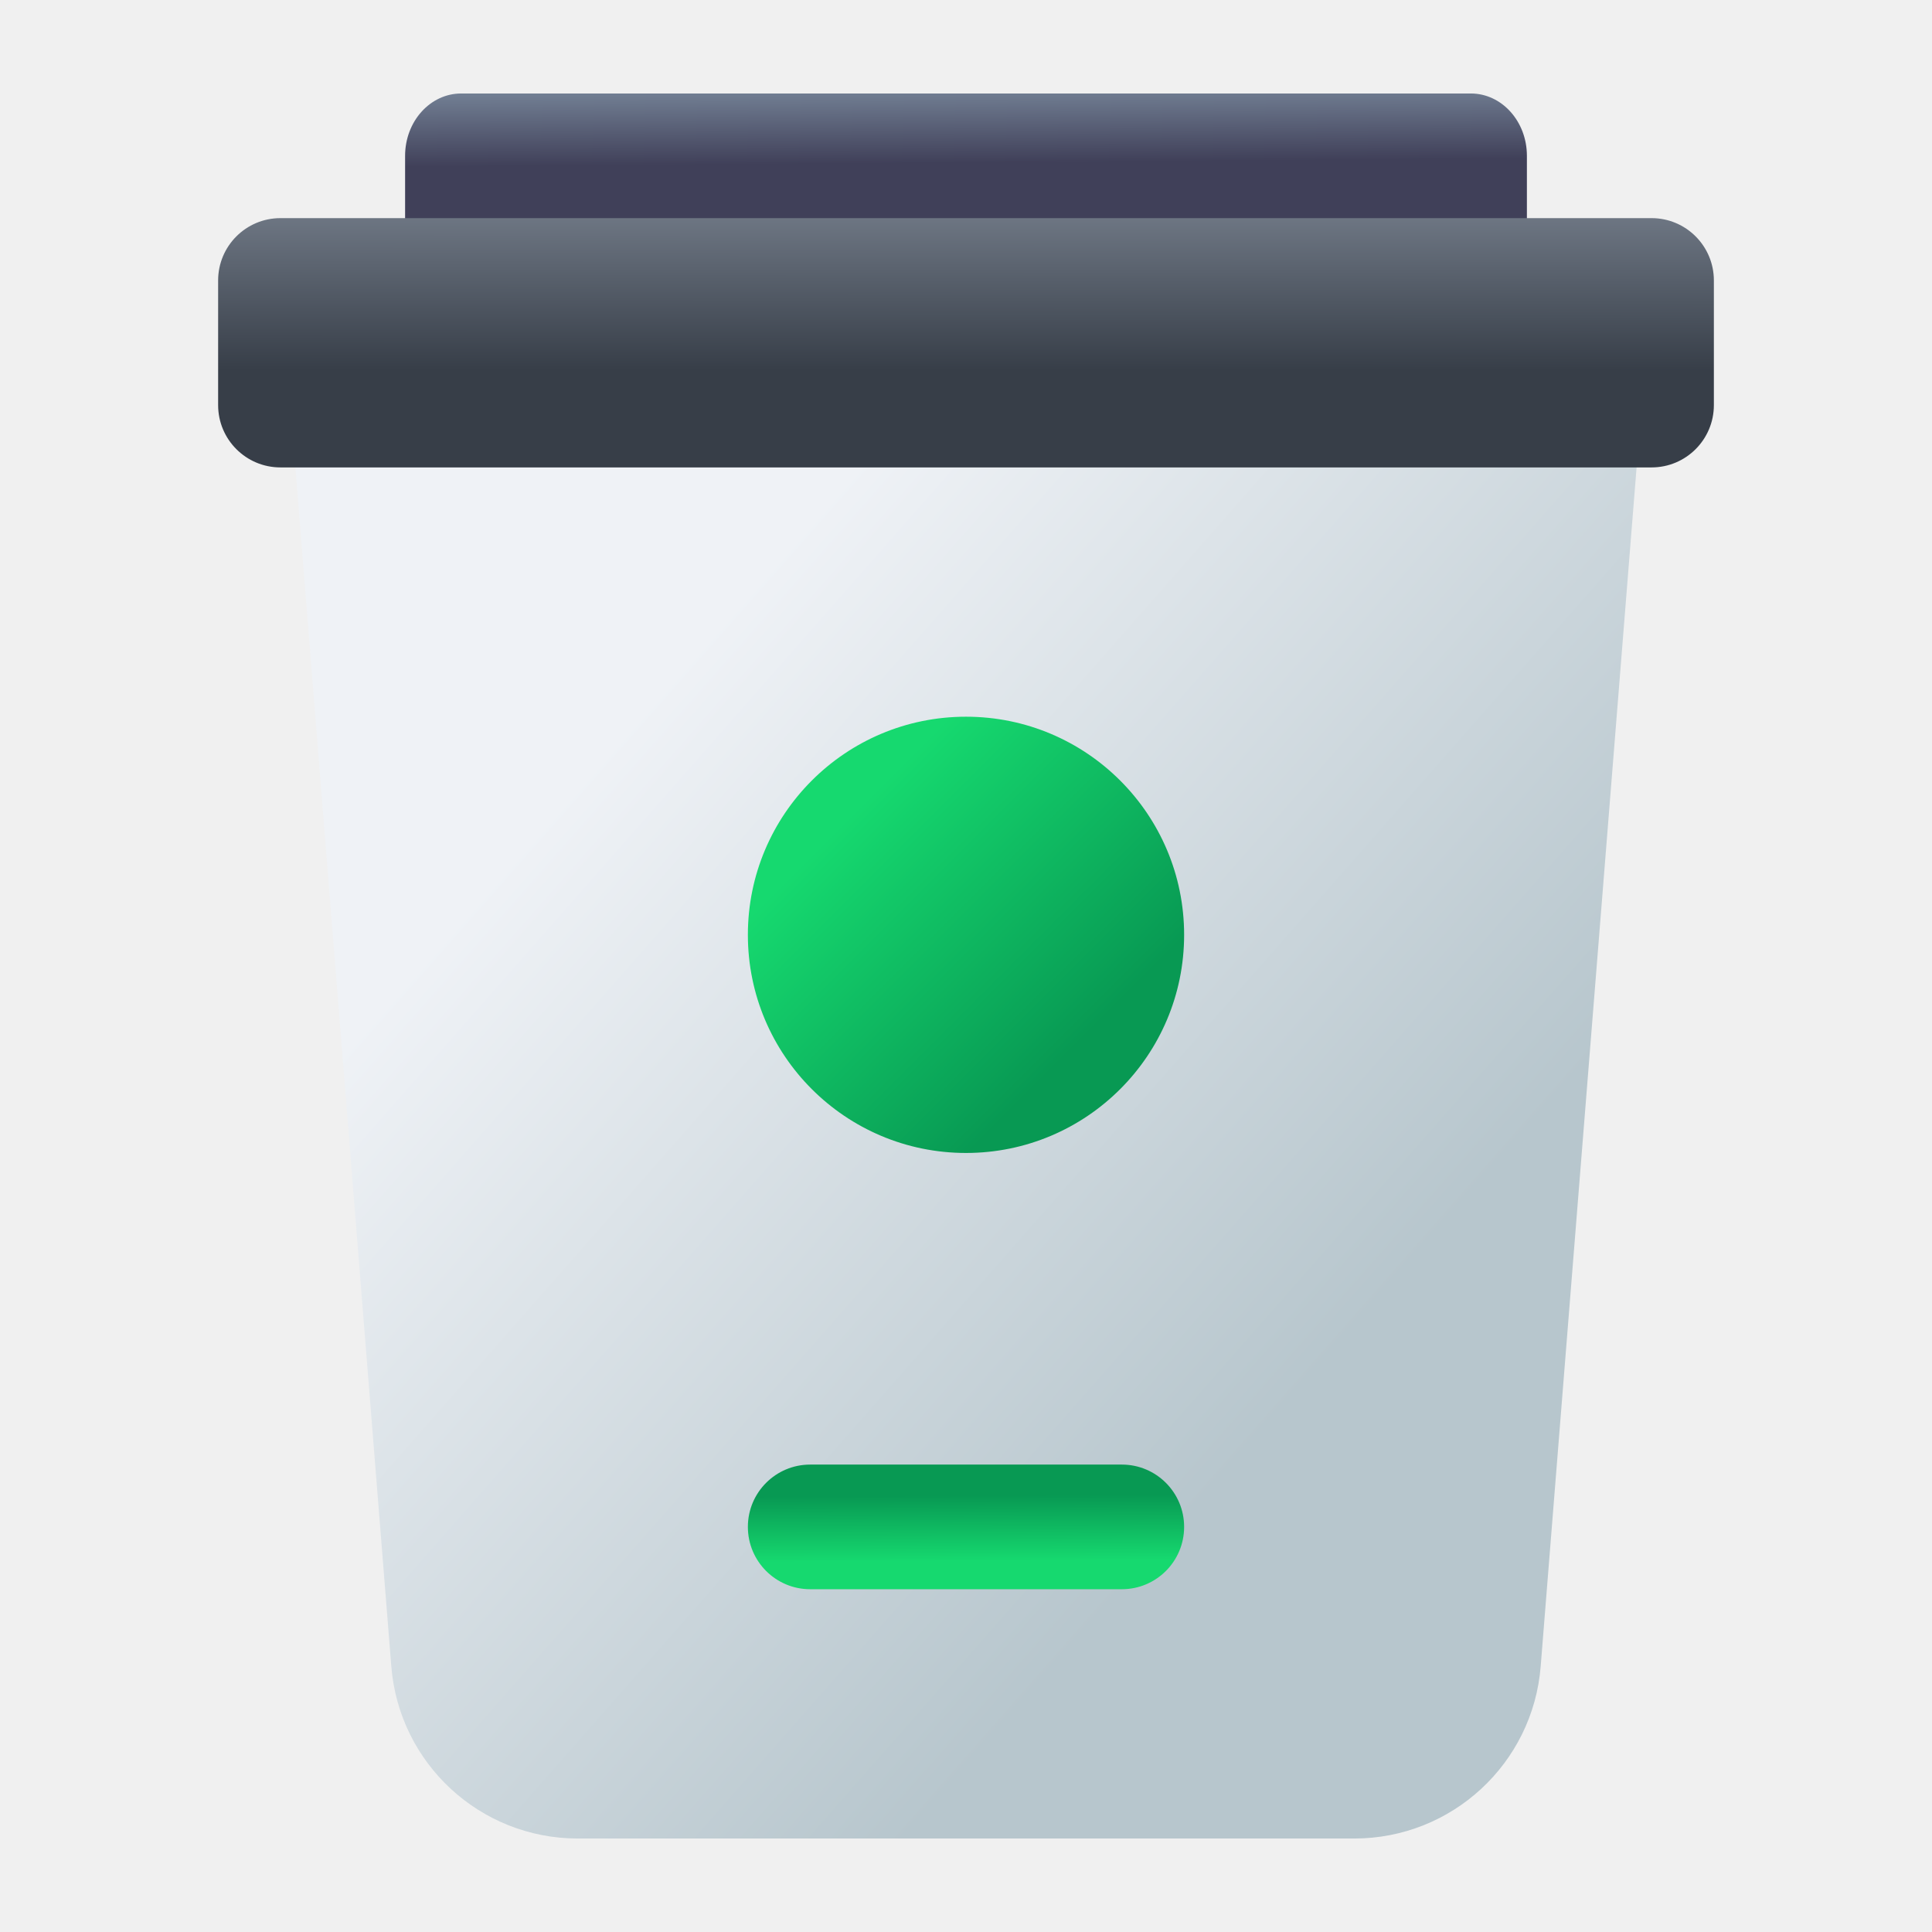
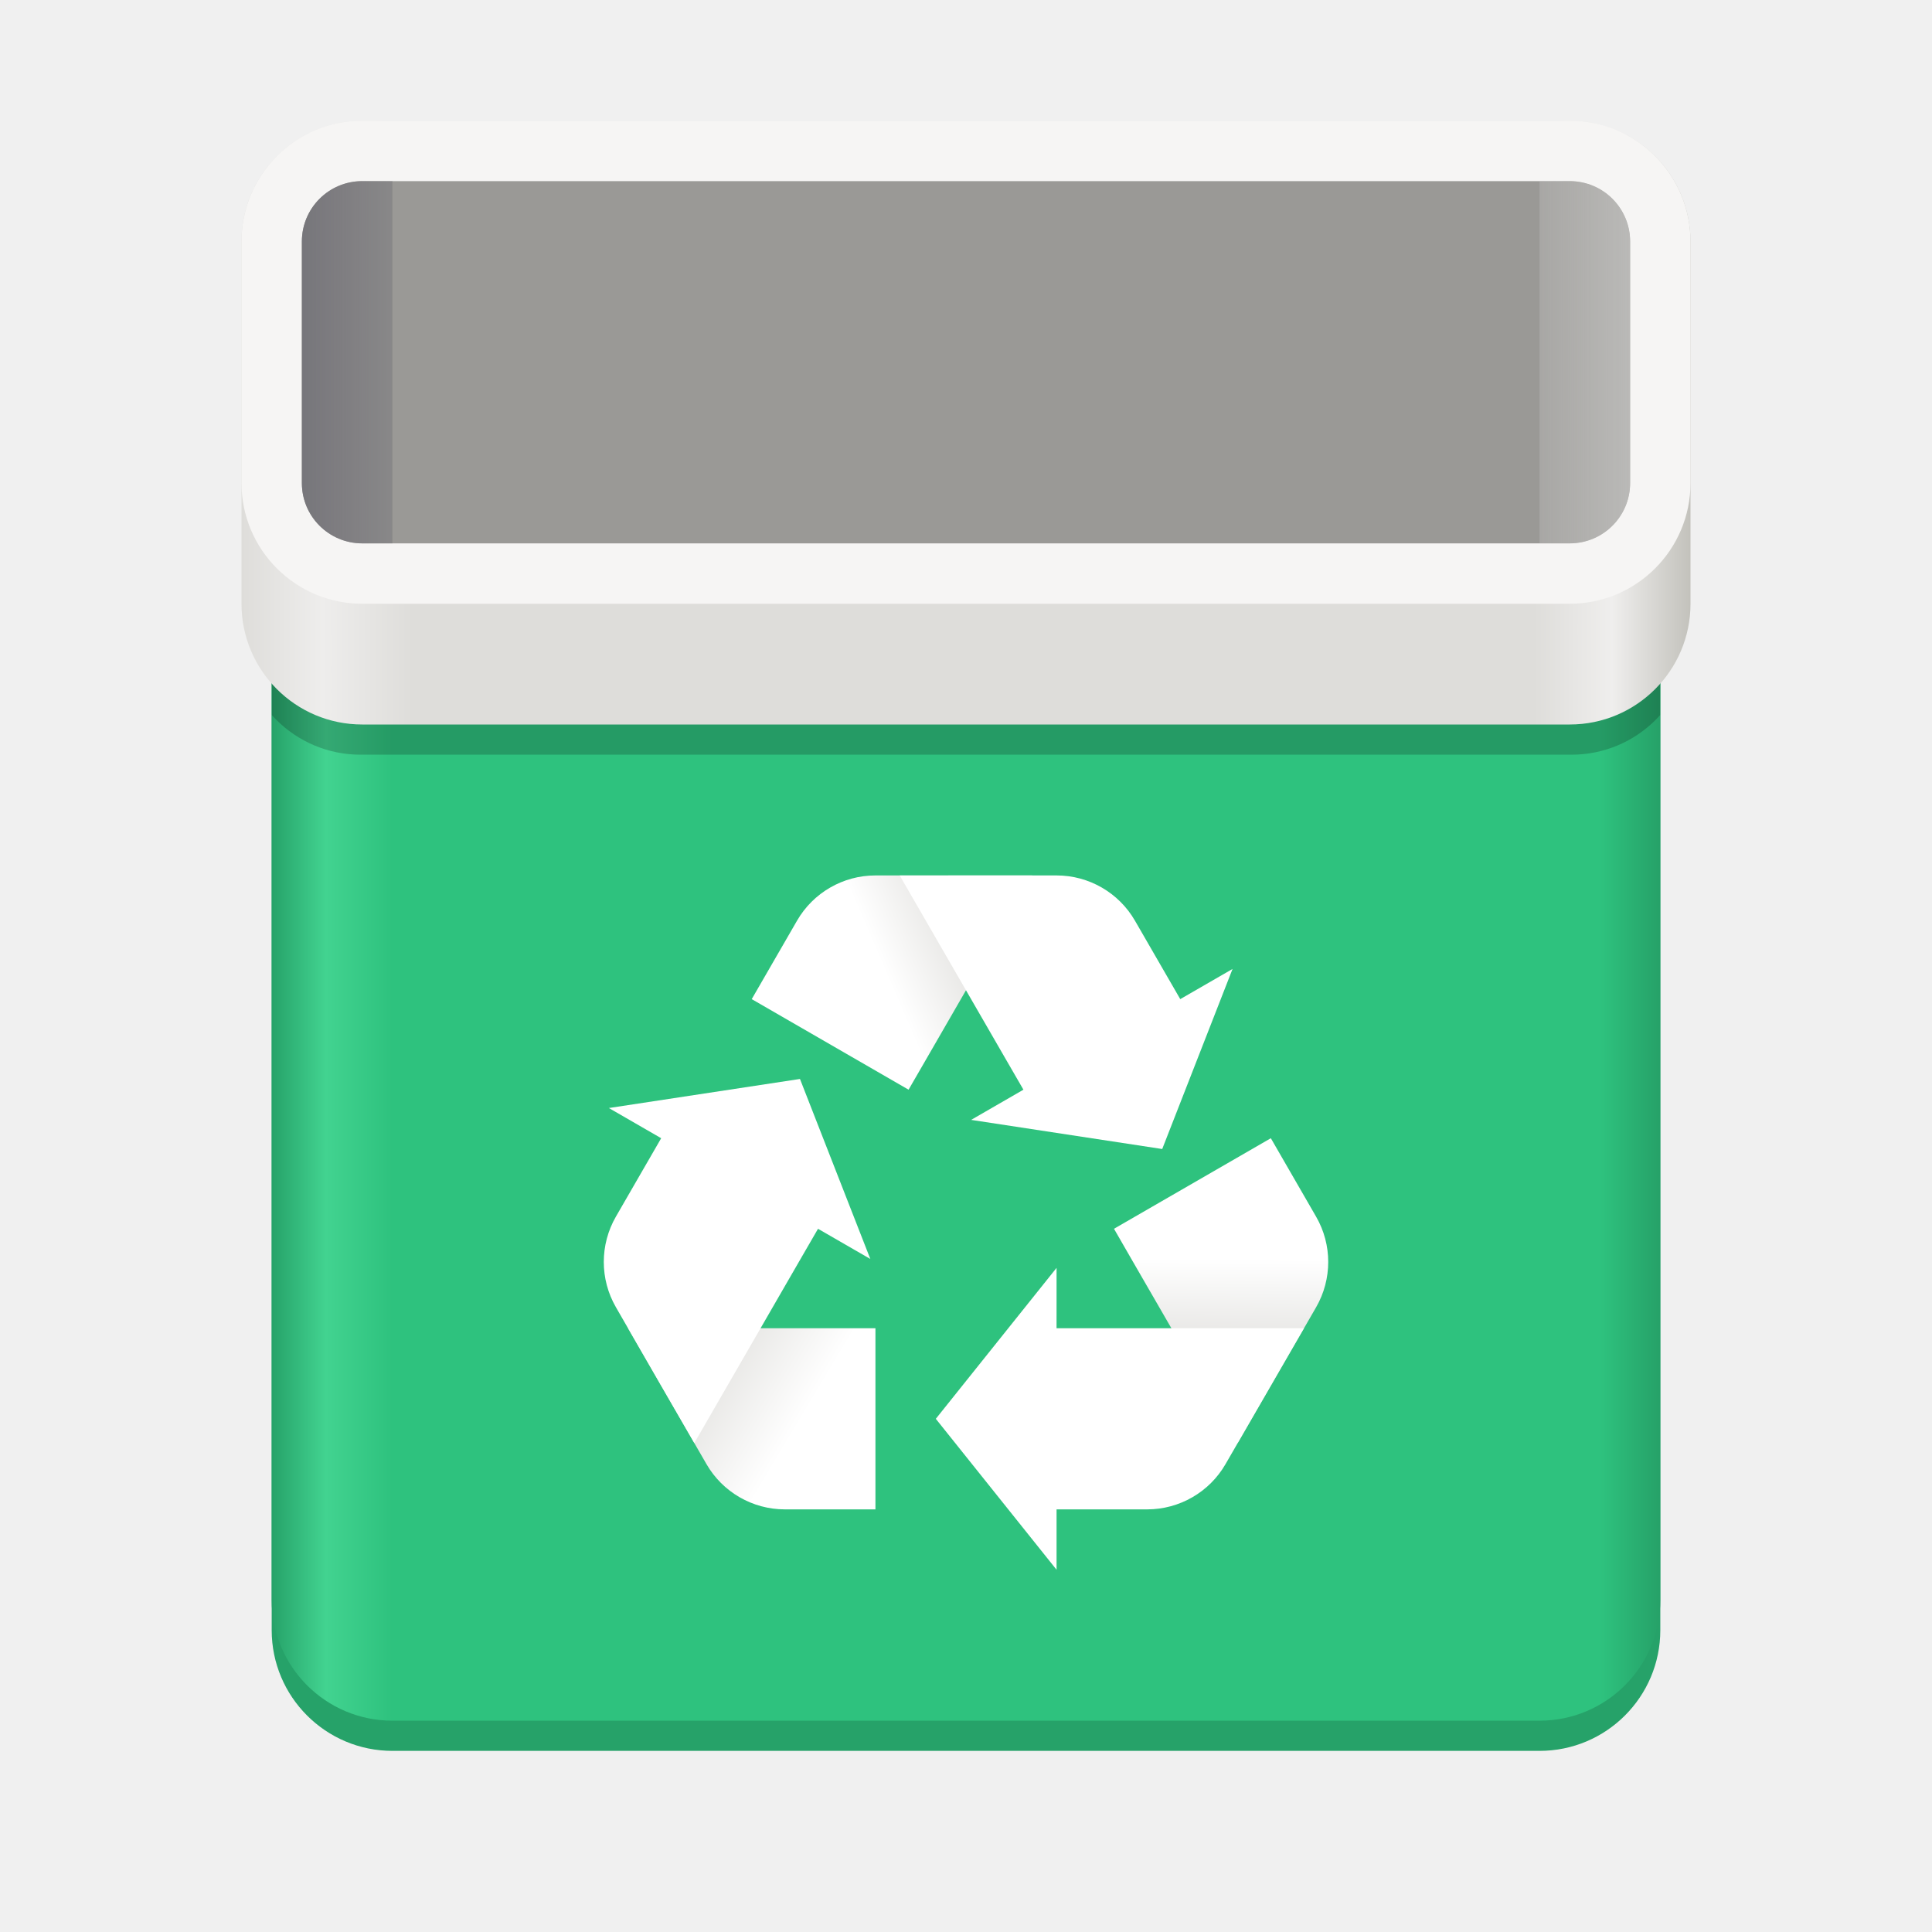
- <svg xmlns="http://www.w3.org/2000/svg" xmlns:xlink="http://www.w3.org/1999/xlink" width="62" height="62" viewBox="0 0 62 62" version="1.1" id="svg1">
-   <defs id="defs1">
-     <radialGradient id="paint664_radial_890_11" cx="0" cy="0" r="1" gradientUnits="userSpaceOnUse" gradientTransform="matrix(-16.0001,-9.999913,9.999913,-16.0001,583,171)">
-       <stop offset="0.421" stop-color="#B7C6CD" id="stop2071" />
-       <stop offset="1" stop-color="#EFF2F6" id="stop2072" />
-     </radialGradient>
-     <linearGradient id="paint665_linear_890_11" x1="605" y1="180" x2="601.466" y2="162.723" gradientUnits="userSpaceOnUse">
-       <stop stop-color="#5200FF" id="stop2073" />
-       <stop offset="1" stop-color="#0085FF" id="stop2074" />
-     </linearGradient>
-     <linearGradient id="paint666_linear_890_11" x1="567" y1="181" x2="562.118" y2="174.183" gradientUnits="userSpaceOnUse">
-       <stop stop-color="#5200FF" id="stop2075" />
-       <stop offset="0.67" stop-color="#0085FF" id="stop2076" />
-     </linearGradient>
-     <linearGradient id="paint667_linear_890_11" x1="605" y1="180" x2="597.32" y2="174.24" gradientUnits="userSpaceOnUse">
-       <stop stop-color="#5200FF" id="stop2077" />
-       <stop offset="1" stop-color="#0085FF" id="stop2078" />
-     </linearGradient>
-     <linearGradient id="paint668_linear_890_11" x1="567" y1="180" x2="561.24" y2="172.32" gradientUnits="userSpaceOnUse">
-       <stop stop-color="#5200FF" id="stop2079" />
-       <stop offset="1" stop-color="#0085FF" id="stop2080" />
-     </linearGradient>
-     <linearGradient id="paint669_linear_890_11" x1="607" y1="179" x2="602.506" y2="171.809" gradientUnits="userSpaceOnUse">
-       <stop stop-color="#5200FF" id="stop2081" />
-       <stop offset="1" stop-color="#0085FF" id="stop2082" />
-     </linearGradient>
-     <linearGradient id="paint670_linear_890_11" x1="607" y1="217" x2="568.826" y2="170.016" gradientUnits="userSpaceOnUse">
-       <stop stop-color="#5200FF" id="stop2083" />
-       <stop offset="1" stop-color="#0085FF" id="stop2084" />
-     </linearGradient>
-     <radialGradient id="paint671_radial_890_11" cx="0" cy="0" r="1" gradientUnits="userSpaceOnUse" gradientTransform="matrix(0,20,-16,0,583,187)">
-       <stop offset="0.87" stop-color="#EFF2F6" id="stop2085" />
-       <stop offset="1" stop-color="#B7C6CD" id="stop2086" />
-     </radialGradient>
-     <linearGradient id="paint65_linear_890_11" x1="83" y1="975" x2="83" y2="1017" gradientUnits="userSpaceOnUse" gradientTransform="matrix(1.318182,0,0,1.333333,-78.40909,-1297)">
-       <stop stop-color="#EFF2F6" id="stop872" offset="0" style="stop-color:#51697b;stop-opacity:1;" />
-       <stop offset="1" stop-color="#B7C6CD" id="stop873" style="stop-color:#3d4f5c;stop-opacity:1;" />
-     </linearGradient>
-     <linearGradient id="paint574_linear_890_11" x1="711" y1="309" x2="710.431" y2="301.041" gradientUnits="userSpaceOnUse" gradientTransform="matrix(1.034485,0,0,1,-675.5192,-259.7)">
-       <stop stop-color="#2E2E41" id="stop1891" />
-       <stop offset="1" stop-color="#566C80" id="stop1892" />
-     </linearGradient>
-     <linearGradient id="paint575_linear_890_11" x1="711" y1="281" x2="710.431" y2="273.041" gradientUnits="userSpaceOnUse" gradientTransform="matrix(1.034485,0,0,1,-675.5192,-264.1861)">
-       <stop stop-color="#2E2E41" id="stop1893" />
-       <stop offset="1" stop-color="#566C80" id="stop1894" />
-     </linearGradient>
-     <linearGradient id="paint232_linear_890_11" x1="783" y1="661" x2="783" y2="665" gradientUnits="userSpaceOnUse">
-       <stop stop-color="#EFF2F6" id="stop1206" />
-       <stop offset="1" stop-color="#B7C6CD" id="stop1207" />
-     </linearGradient>
-     <linearGradient id="paint233_linear_890_11" x1="761" y1="665" x2="812.283" y2="708.393" gradientUnits="userSpaceOnUse">
-       <stop offset="0.236" stop-color="#EFF2F6" id="stop1208" />
-       <stop offset="0.677" stop-color="#B7C6CD" id="stop1209" />
-     </linearGradient>
-     <linearGradient id="paint234_linear_890_11" x1="755" y1="665" x2="757.24" y2="680.68" gradientUnits="userSpaceOnUse">
-       <stop stop-color="#EFF2F6" id="stop1210" />
-       <stop offset="0.704" stop-color="#B7C6CD" id="stop1211" />
-     </linearGradient>
-     <linearGradient id="paint235_linear_890_11" x1="795" y1="707" x2="769.083" y2="683.077" gradientUnits="userSpaceOnUse">
-       <stop offset="0.093" stop-color="#5200FF" id="stop1212" />
-       <stop offset="0.563" stop-color="#0085FF" id="stop1213" />
-     </linearGradient>
-     <linearGradient id="paint237_linear_890_11" x1="755" y1="665" x2="757.24" y2="680.68" gradientUnits="userSpaceOnUse">
-       <stop offset="0.192" stop-color="#EFF2F6" id="stop1216" />
-       <stop offset="0.772" stop-color="#B7C6CD" id="stop1217" />
-     </linearGradient>
-     <linearGradient id="paint251_linear_890_11" x1="501" y1="665" x2="500.959" y2="659.517" gradientUnits="userSpaceOnUse">
-       <stop offset="0.349" stop-color="#2E2E41" id="stop1244" style="stop-color:#404059;stop-opacity:1;" />
-       <stop offset="1" stop-color="#566C80" id="stop1245" style="stop-color:#8ca0b2;stop-opacity:1;" />
-     </linearGradient>
-     <linearGradient id="paint252_linear_890_11" x1="461" y1="667" x2="510.594" y2="710.643" gradientUnits="userSpaceOnUse">
-       <stop offset="0.269" stop-color="#EFF2F6" id="stop1246" />
-       <stop offset="0.729" stop-color="#B7C6CD" id="stop1247" />
-     </linearGradient>
-     <linearGradient id="paint253_linear_890_11" x1="483" y1="705" x2="483.093" y2="711.791" gradientUnits="userSpaceOnUse" xlink:href="#paint255_linear_890_11">
-       <stop stop-color="white" id="stop1248" style="stop-color:#00aa44;stop-opacity:1" />
-       <stop offset="0.705" stop-color="#E6E6E6" id="stop1249" style="stop-color:#80ffb3;stop-opacity:1" />
-     </linearGradient>
-     <linearGradient id="paint254_linear_890_11" x1="507.093" y1="675.977" x2="507.103" y2="661.247" gradientUnits="userSpaceOnUse">
-       <stop offset="0.412" stop-color="#2E2E41" id="stop1250" style="stop-color:#373e48;stop-opacity:1" />
-       <stop offset="1" stop-color="#566C80" id="stop1251" style="stop-color:#96a0af;stop-opacity:1;" />
-     </linearGradient>
-     <linearGradient id="paint255_linear_890_11" x1="490" y1="695" x2="476" y2="681" gradientUnits="userSpaceOnUse">
-       <stop offset="0.246" stop-color="#089953" id="stop1252" />
-       <stop offset="0.77" stop-color="#16D96F" id="stop1253" />
-     </linearGradient>
-     <linearGradient xlink:href="#paint255_linear_890_11" id="linearGradient2" x1="485.047" y1="705" x2="485.069" y2="709" gradientUnits="userSpaceOnUse" />
-   </defs>
-   <g id="layer1">
-     <g id="g2275" transform="translate(-452,-658)">
-       <path d="m 465,663 c 0,-1.105 0.806,-2 1.8,-2 h 32.4 c 0.994,0 1.8,0.895 1.8,2 v 4 h -36 z" id="path246" style="fill:url(#paint251_linear_890_11)" />
-       <path d="m 461,667 h 44 l -3.558,44.478 c -0.25,3.119 -2.853,5.522 -5.981,5.522 h -24.922 c -3.128,0 -5.731,-2.403 -5.981,-5.522 z" id="path247" style="fill:url(#paint252_linear_890_11)" />
-       <path d="m 490,707 c 0,-1.105 -0.895,-2 -2,-2 h -10 c -1.105,0 -2,0.895 -2,2 0,1.105 0.895,2 2,2 h 10 c 1.105,0 2,-0.895 2,-2 z" id="path248" style="fill:url(#linearGradient2)" />
-       <path d="m 459,667 c 0,-1.105 0.895,-2 2,-2 h 44 c 1.105,0 2,0.895 2,2 v 4 c 0,1.105 -0.895,2 -2,2 h -44 c -1.105,0 -2,-0.895 -2,-2 z" id="path249" style="fill:url(#paint254_linear_890_11)" />
-       <circle cx="483" cy="688" r="7" id="circle249" style="fill:url(#paint255_linear_890_11)" />
+ <svg xmlns="http://www.w3.org/2000/svg" xmlns:xlink="http://www.w3.org/1999/xlink" height="128px" viewBox="0 0 128 128" width="128px">
+   <linearGradient id="a" gradientUnits="userSpaceOnUse" x1="18" x2="110" y1="71" y2="71">
+     <stop offset="0" stop-color="#26a269" />
+     <stop offset="0.039" stop-color="#42d390" />
+     <stop offset="0.087" stop-color="#2ec27e" />
+     <stop offset="0.957" stop-color="#2ec27e" />
+     <stop offset="1" stop-color="#26a168" />
+   </linearGradient>
+   <clipPath id="b">
+     <path d="m 18 32 h 92 v 82 h -92 z m 0 0" />
+   </clipPath>
+   <clipPath id="c">
+     <path d="m 26.656 32 h 74.688 c 4.781 0 8.656 3.875 8.656 8.656 v 64.688 c 0 4.781 -3.875 8.656 -8.656 8.656 h -74.688 c -4.781 0 -8.656 -3.875 -8.656 -8.656 v -64.688 c 0 -4.781 3.875 -8.656 8.656 -8.656 z m 0 0" />
+   </clipPath>
+   <filter id="d" height="100%" width="100%" x="0%" y="0%">
+     <feColorMatrix in="SourceGraphic" type="matrix" values="0 0 0 0 1 0 0 0 0 1 0 0 0 0 1 0 0 0 1 0" />
+   </filter>
+   <mask id="e">
+     <g filter="url(#d)">
+       <rect fill-opacity="0.2" height="128" width="128" />
+     </g>
+   </mask>
+   <clipPath id="f">
+     <rect height="152" width="192" />
+   </clipPath>
+   <linearGradient id="g" gradientTransform="matrix(1.043478 0 0 0.909091 -6.95654 -159.2727)" gradientUnits="userSpaceOnUse" x1="22" x2="114" y1="206" y2="206">
+     <stop offset="0" stop-color="#deddda" />
+     <stop offset="0.056" stop-color="#eeedec" />
+     <stop offset="0.118" stop-color="#deddda" />
+     <stop offset="0.892" stop-color="#deddda" />
+     <stop offset="0.946" stop-color="#efeeed" />
+     <stop offset="1" stop-color="#c3c2bc" />
+   </linearGradient>
+   <clipPath id="h">
+     <path d="m 20 12 h 6 v 24 h -6 z m 0 0" />
+   </clipPath>
+   <clipPath id="i">
+     <path d="m 24 12 h 80 c 2.211 0 4 1.789 4 4 v 16 c 0 2.211 -1.789 4 -4 4 h -80 c -2.211 0 -4 -1.789 -4 -4 v -16 c 0 -2.211 1.789 -4 4 -4 z m 0 0" />
+   </clipPath>
+   <linearGradient id="j" gradientTransform="matrix(1.043478 0 0 0.873303 -46.69568 -45.01706)" gradientUnits="userSpaceOnUse" x1="63.917" x2="75.417" y1="79.03" y2="79.03">
+     <stop offset="0" stop-color="#77767b" />
+     <stop offset="1" stop-color="#77767b" stop-opacity="0" />
+   </linearGradient>
+   <clipPath id="k">
+     <path d="m 20 12 h 88 v 24 h -88 z m 0 0" />
+   </clipPath>
+   <clipPath id="l">
+     <path d="m 24 12 h 80 c 2.211 0 4 1.789 4 4 v 16 c 0 2.211 -1.789 4 -4 4 h -80 c -2.211 0 -4 -1.789 -4 -4 v -16 c 0 -2.211 1.789 -4 4 -4 z m 0 0" />
+   </clipPath>
+   <mask id="m">
+     <g filter="url(#d)">
+       <rect fill-opacity="0.317" height="128" width="128" />
+     </g>
+   </mask>
+   <linearGradient id="n" gradientTransform="matrix(-1.043478 0 0 0.873303 182.6957 -29.01706)" gradientUnits="userSpaceOnUse" x1="63.917" x2="75.417" y1="76.74" y2="76.74">
+     <stop offset="0" stop-color="#ffffff" />
+     <stop offset="1" stop-color="#e8e7e8" stop-opacity="0" />
+   </linearGradient>
+   <clipPath id="o">
+     <rect height="152" width="192" />
+   </clipPath>
+   <linearGradient id="p" gradientUnits="userSpaceOnUse">
+     <stop offset="0" stop-color="#deddda" />
+     <stop offset="1" stop-color="#ffffff" />
+   </linearGradient>
+   <linearGradient id="q" x1="80.429" x2="80.499" xlink:href="#p" y1="90.759" y2="83.384" />
+   <linearGradient id="r" x1="45.609" x2="53.124" xlink:href="#p" y1="89.5" y2="94" />
+   <linearGradient id="s" x1="64.374" x2="57.932" xlink:href="#p" y1="60" y2="62.778" />
+   <path d="m 26 34 h 76 c 4.418 0 8 3.582 8 8 v 66 c 0 4.418 -3.582 8 -8 8 h -76 c -4.418 0 -8 -3.582 -8 -8 v -66 c 0 -4.418 3.582 -8 8 -8 z m 0 0" fill="#26a269" />
+   <path d="m 26 30 h 76 c 4.418 0 8 3.582 8 8 v 68 c 0 4.418 -3.582 8 -8 8 h -76 c -4.418 0 -8 -3.582 -8 -8 v -68 c 0 -4.418 3.582 -8 8 -8 z m 0 0" fill="url(#a)" />
+   <g clip-path="url(#b)">
+     <g clip-path="url(#c)">
+       <g clip-path="url(#f)" mask="url(#e)" transform="matrix(1 0 0 1 -8 -16)">
+         <path d="m 31.883 26 h 80.234 c 4.355 0 7.883 3.527 7.883 7.883 v 24.234 c 0 4.355 -3.527 7.883 -7.883 7.883 h -80.234 c -4.355 0 -7.883 -3.527 -7.883 -7.883 v -24.234 c 0 -4.355 3.527 -7.883 7.883 -7.883 z m 0 0" />
+       </g>
    </g>
  </g>
+   <path d="m 24 8 h 80 c 4.418 0 8 3.582 8 8 v 24 c 0 4.418 -3.582 8 -8 8 h -80 c -4.418 0 -8 -3.582 -8 -8 v -24 c 0 -4.418 3.582 -8 8 -8 z m 0 0" fill="url(#g)" />
+   <path d="m 24 8 h 80 c 4.418 0 8 3.582 8 8 v 16 c 0 4.418 -3.582 8 -8 8 h -80 c -4.418 0 -8 -3.582 -8 -8 v -16 c 0 -4.418 3.582 -8 8 -8 z m 0 0" fill="#f6f5f4" />
+   <path d="m 24 12 h 80 c 2.211 0 4 1.789 4 4 v 16 c 0 2.211 -1.789 4 -4 4 h -80 c -2.211 0 -4 -1.789 -4 -4 v -16 c 0 -2.211 1.789 -4 4 -4 z m 0 0" fill="#9a9996" />
+   <g clip-path="url(#h)">
+     <g clip-path="url(#i)">
+       <path d="m 26 12 h -6 v 24 h 6 z m 0 0" fill="url(#j)" />
+     </g>
+   </g>
+   <g clip-path="url(#k)">
+     <g clip-path="url(#l)">
+       <g clip-path="url(#o)" mask="url(#m)" transform="matrix(1 0 0 1 -8 -16)">
+         <path d="m 110 28 v 24 h 6 v -24 z m 0 0" fill="url(#n)" />
+       </g>
+     </g>
+   </g>
+   <g fill-rule="evenodd">
+     <path d="m 73.805 81.41 l 10.391 -6 l 3 5.199 c 1.07 1.855 1.07 4.141 0 6 l -3 5.195 l -2.195 3.801 l -6.93 -11.996 z m 0 0" fill="url(#q)" />
+     <path d="m 58 88 v 12 h -6 c -2.145 0 -4.125 -1.145 -5.195 -3 l -3 -5.195 l -2.195 -3.805 z m 0 0" fill="url(#r)" />
+     <path d="m 60.195 72.195 l -10.391 -6 l 3 -5.195 c 1.07 -1.855 3.051 -3 5.195 -3 h 10.391 l -6.926 12 z m 0 0" fill="url(#s)" />
+     <path d="m 64 58 l -4.391 0.004 l 6.926 11.996 l 1.27 2.195 l -3.465 2 l 12.66 1.93 l 4.66 -11.93 l -3.465 2 l -3 -5.195 c -1.07 -1.855 -3.051 -3 -5.195 -3 z m 0 0" fill="#ffffff" />
+     <path d="m 70 84 l -8 10 l 8 10 v -4 h 6 c 2.145 0 4.125 -1.145 5.195 -3 l 3 -5.195 l 2.195 -3.805 h -16.391 z m 0 0" fill="#ffffff" />
+     <path d="m 53 71.484 l -12.66 1.926 l 3.465 2 l -3 5.195 c -1.07 1.859 -1.07 4.145 0 6 l 2.996 5.199 l 2.199 3.801 l 6.926 -12 l 1.27 -2.195 l 3.465 2 z m 0 0" fill="#ffffff" />
+   </g>
</svg>
